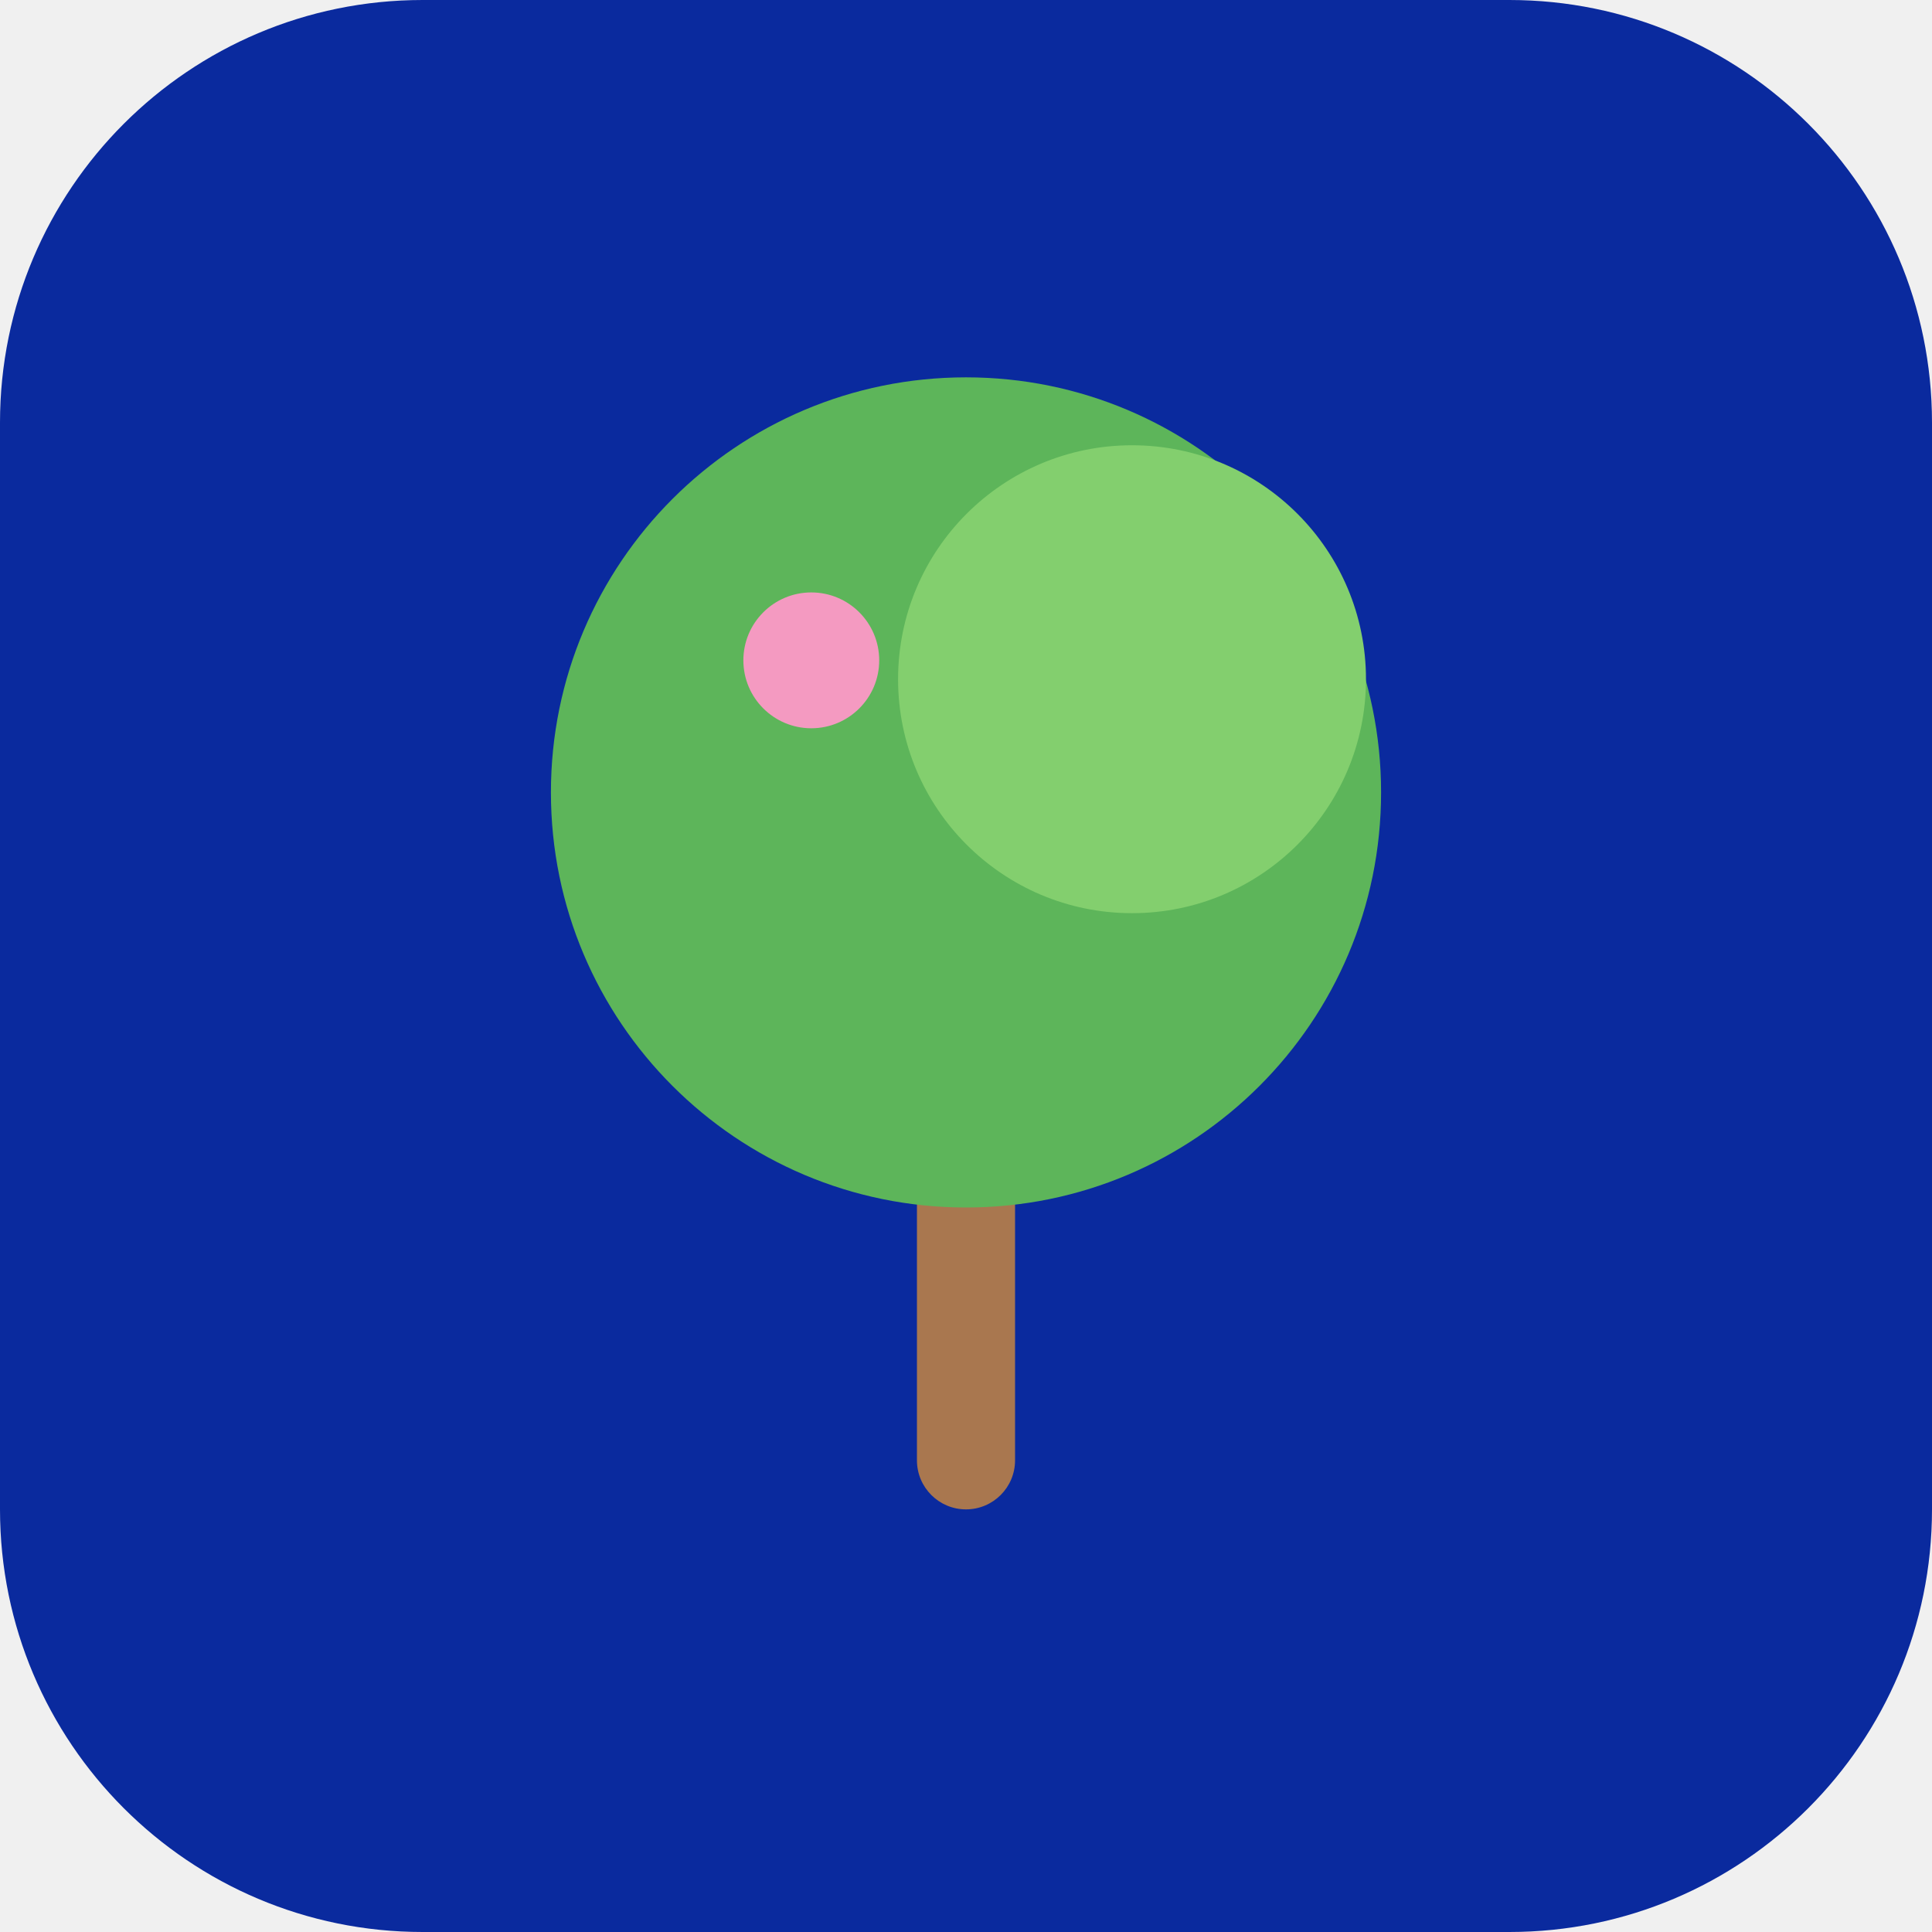
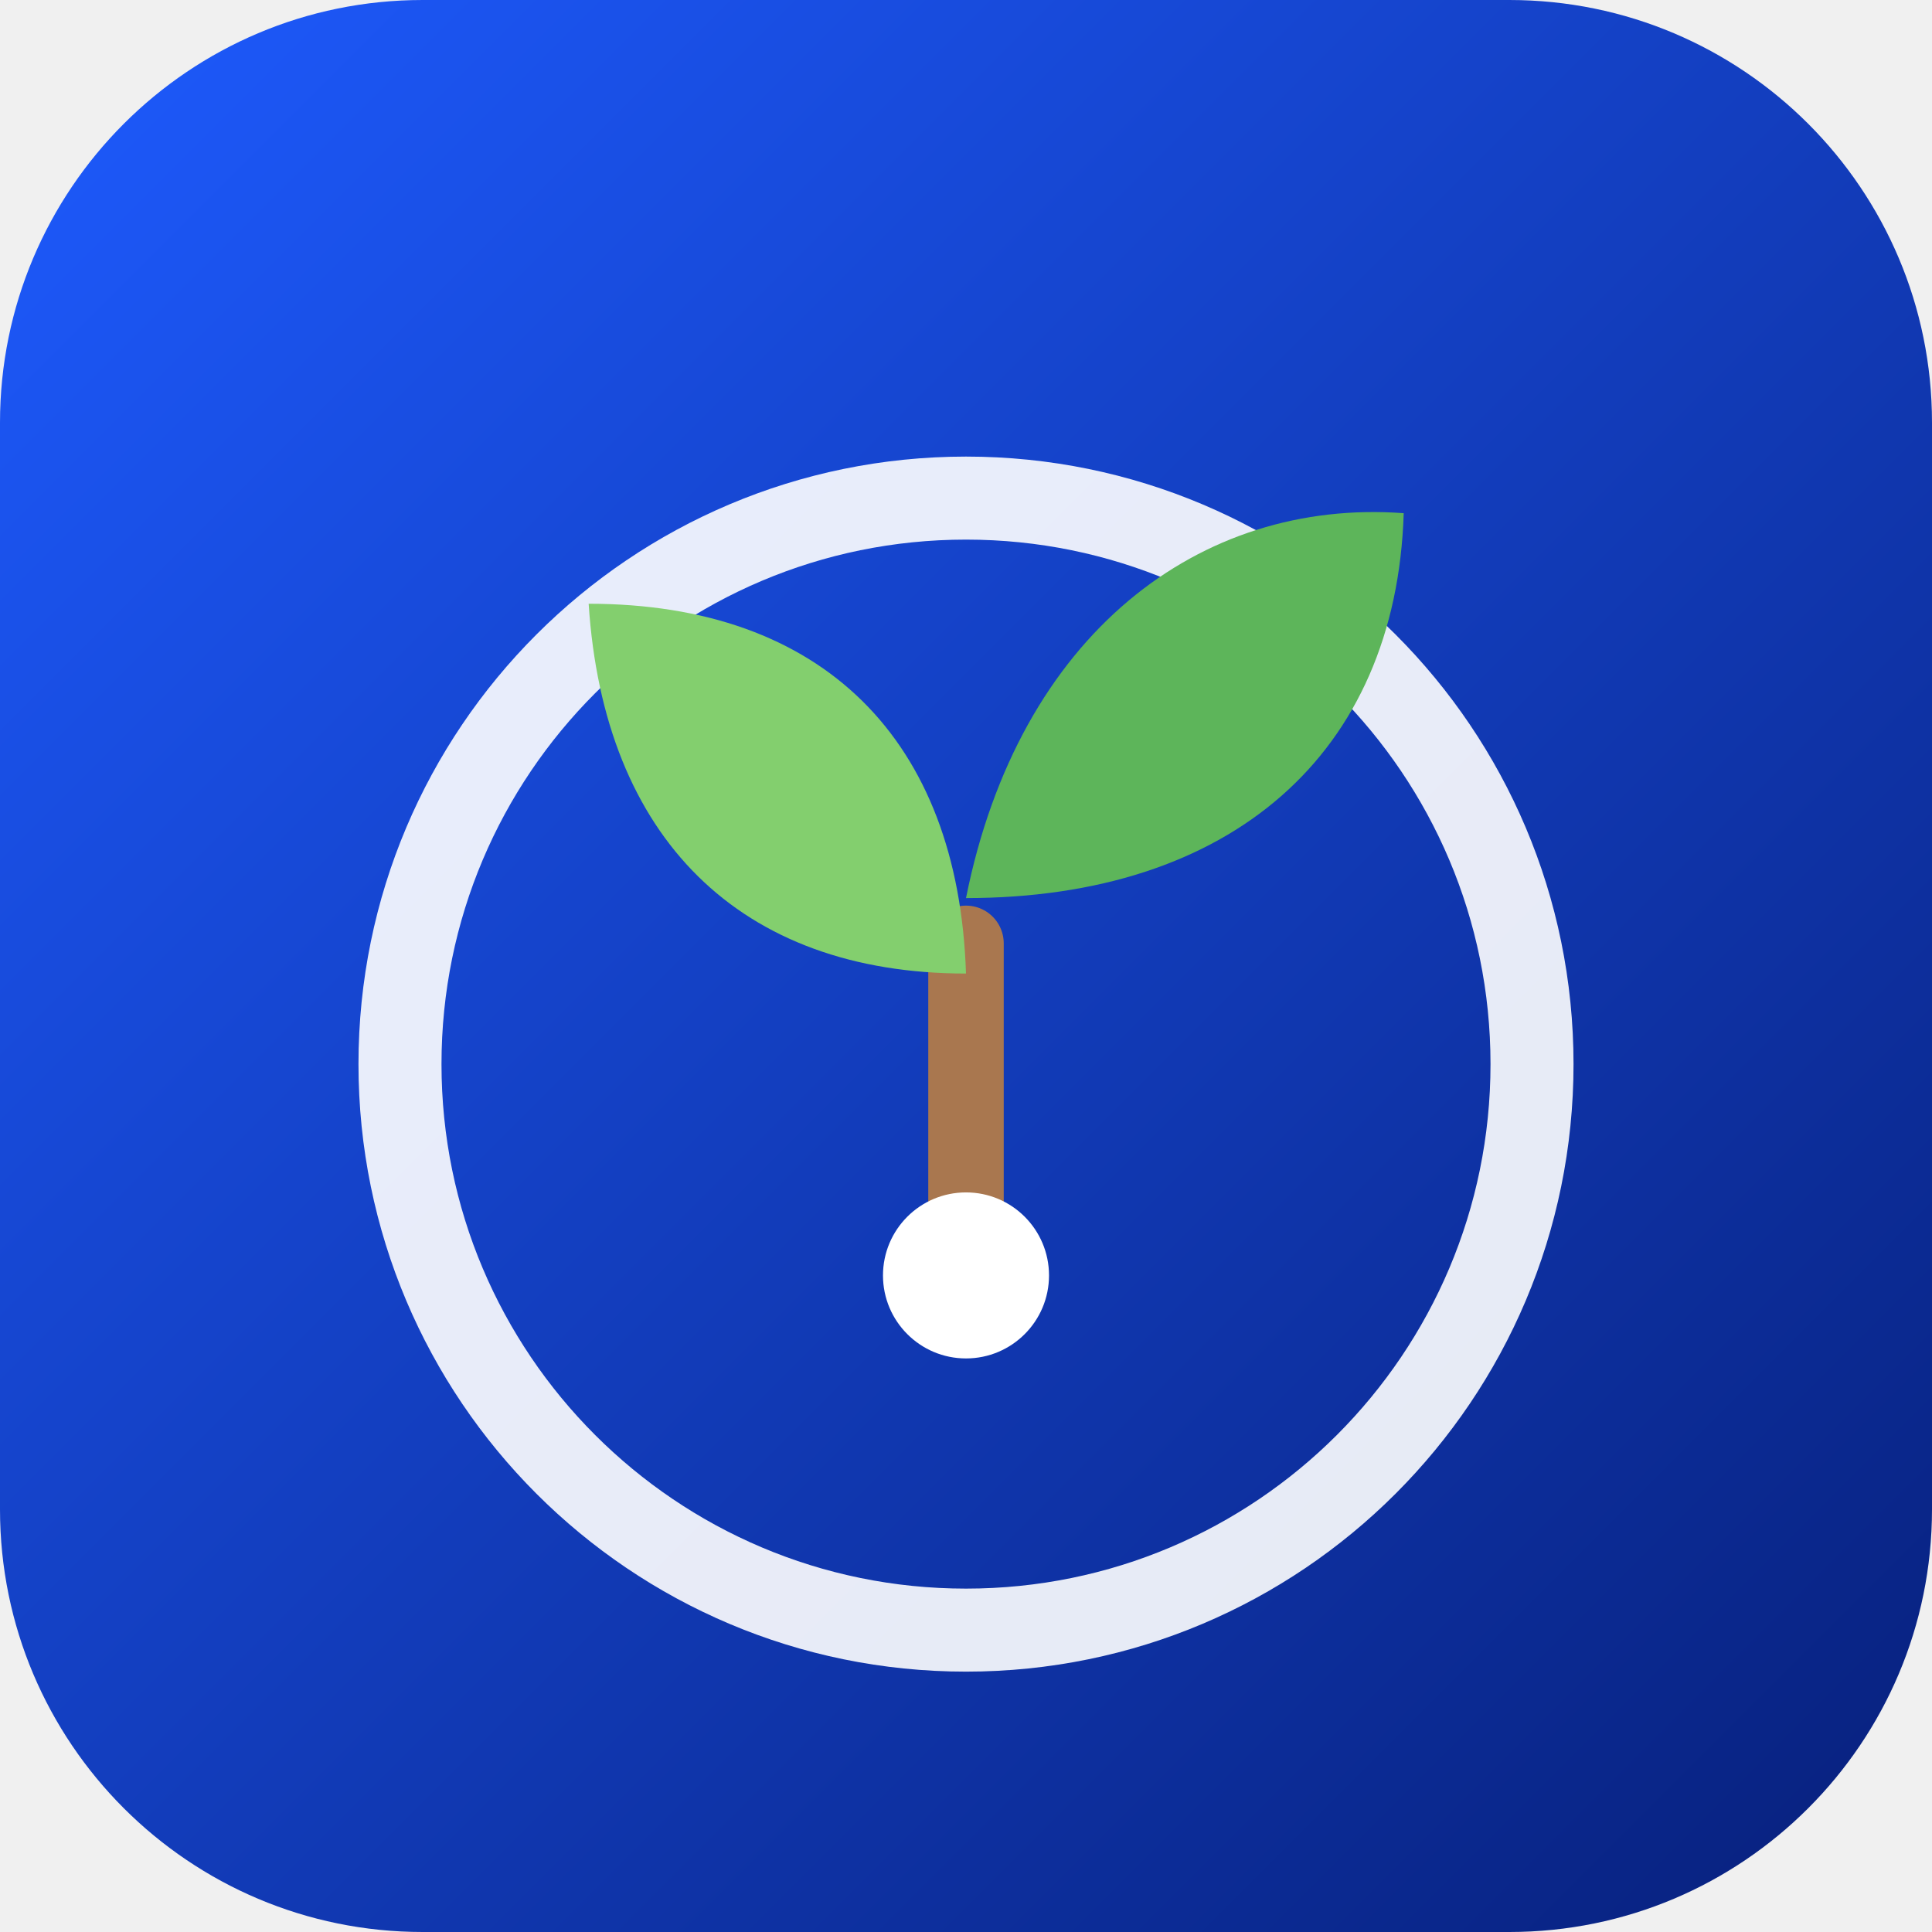
<svg xmlns="http://www.w3.org/2000/svg" viewBox="0 0 512 512">
-   <rect width="512" height="512" rx="112" fill="#0A2A9E" />
-   <rect x="243" y="250" width="26" height="150" rx="13" fill="#A9774F" />
-   <circle cx="256" cy="210" r="110" fill="#5DB55A" />
-   <circle cx="300" cy="180" r="62" fill="#83CF6E" />
-   <circle cx="215" cy="175" r="18" fill="#F49AC1" />
+   <defs>
+     <linearGradient id="g" x1="0" y1="0" x2="1" y2="1">
+       <stop offset="0" stop-color="#1E5BFF" />
+       <stop offset="1" stop-color="#071F7A" />
+     </linearGradient>
+   </defs>
+   <rect width="512" height="512" rx="112" fill="url(#g)" />
+   <g transform="translate(256 256) scale(1) translate(-256 -256)">
+     <circle cx="256" cy="282" r="150" fill="none" stroke="#FFFFFF" stroke-opacity="0.9" stroke-width="22" />
+     <path d="M256 330 V250" stroke="#A9774F" stroke-width="20" stroke-linecap="round" />
+     <path d="M256 258 C 196 258 160 222 156 160 C 218 160 254 196 256 258 Z" fill="#83CF6E" />
+     <path d="M256 238 C 270 168 318 132 372 136 C 370 200 326 238 256 238 Z" fill="#5DB55A" />
+     <circle cx="256" cy="338" r="22" fill="#FFFFFF" />
+   </g>
</svg>
